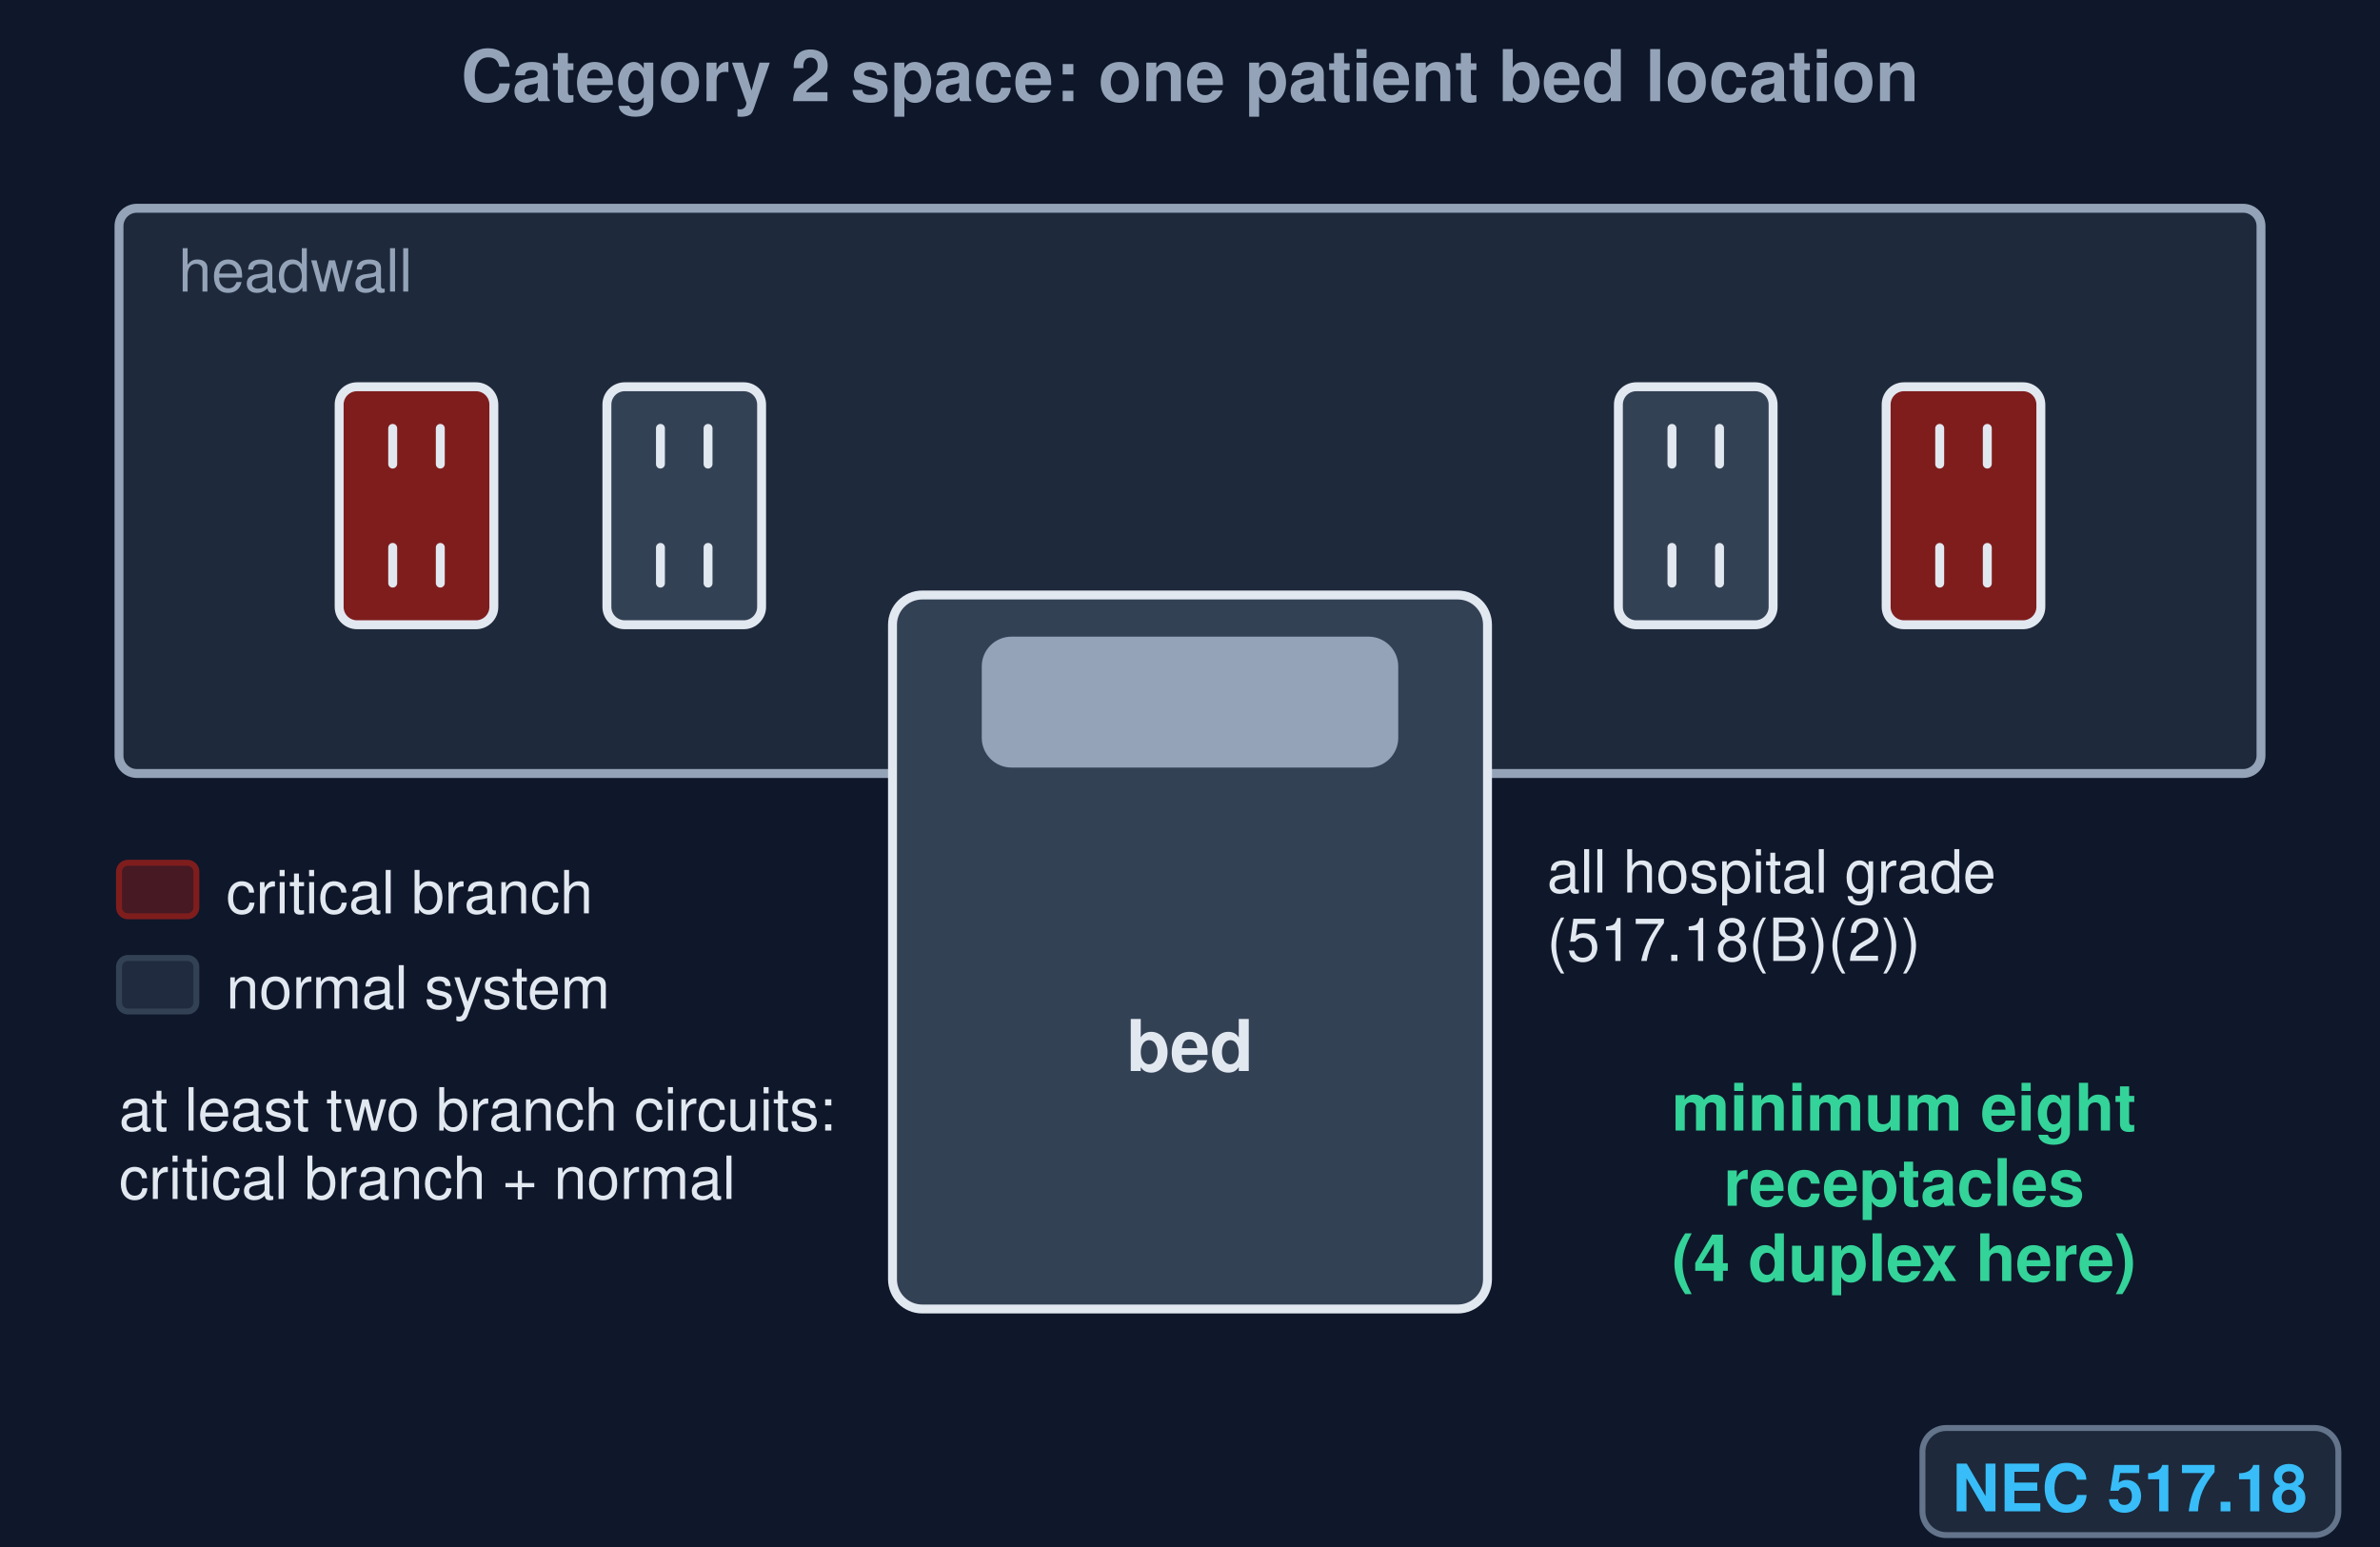
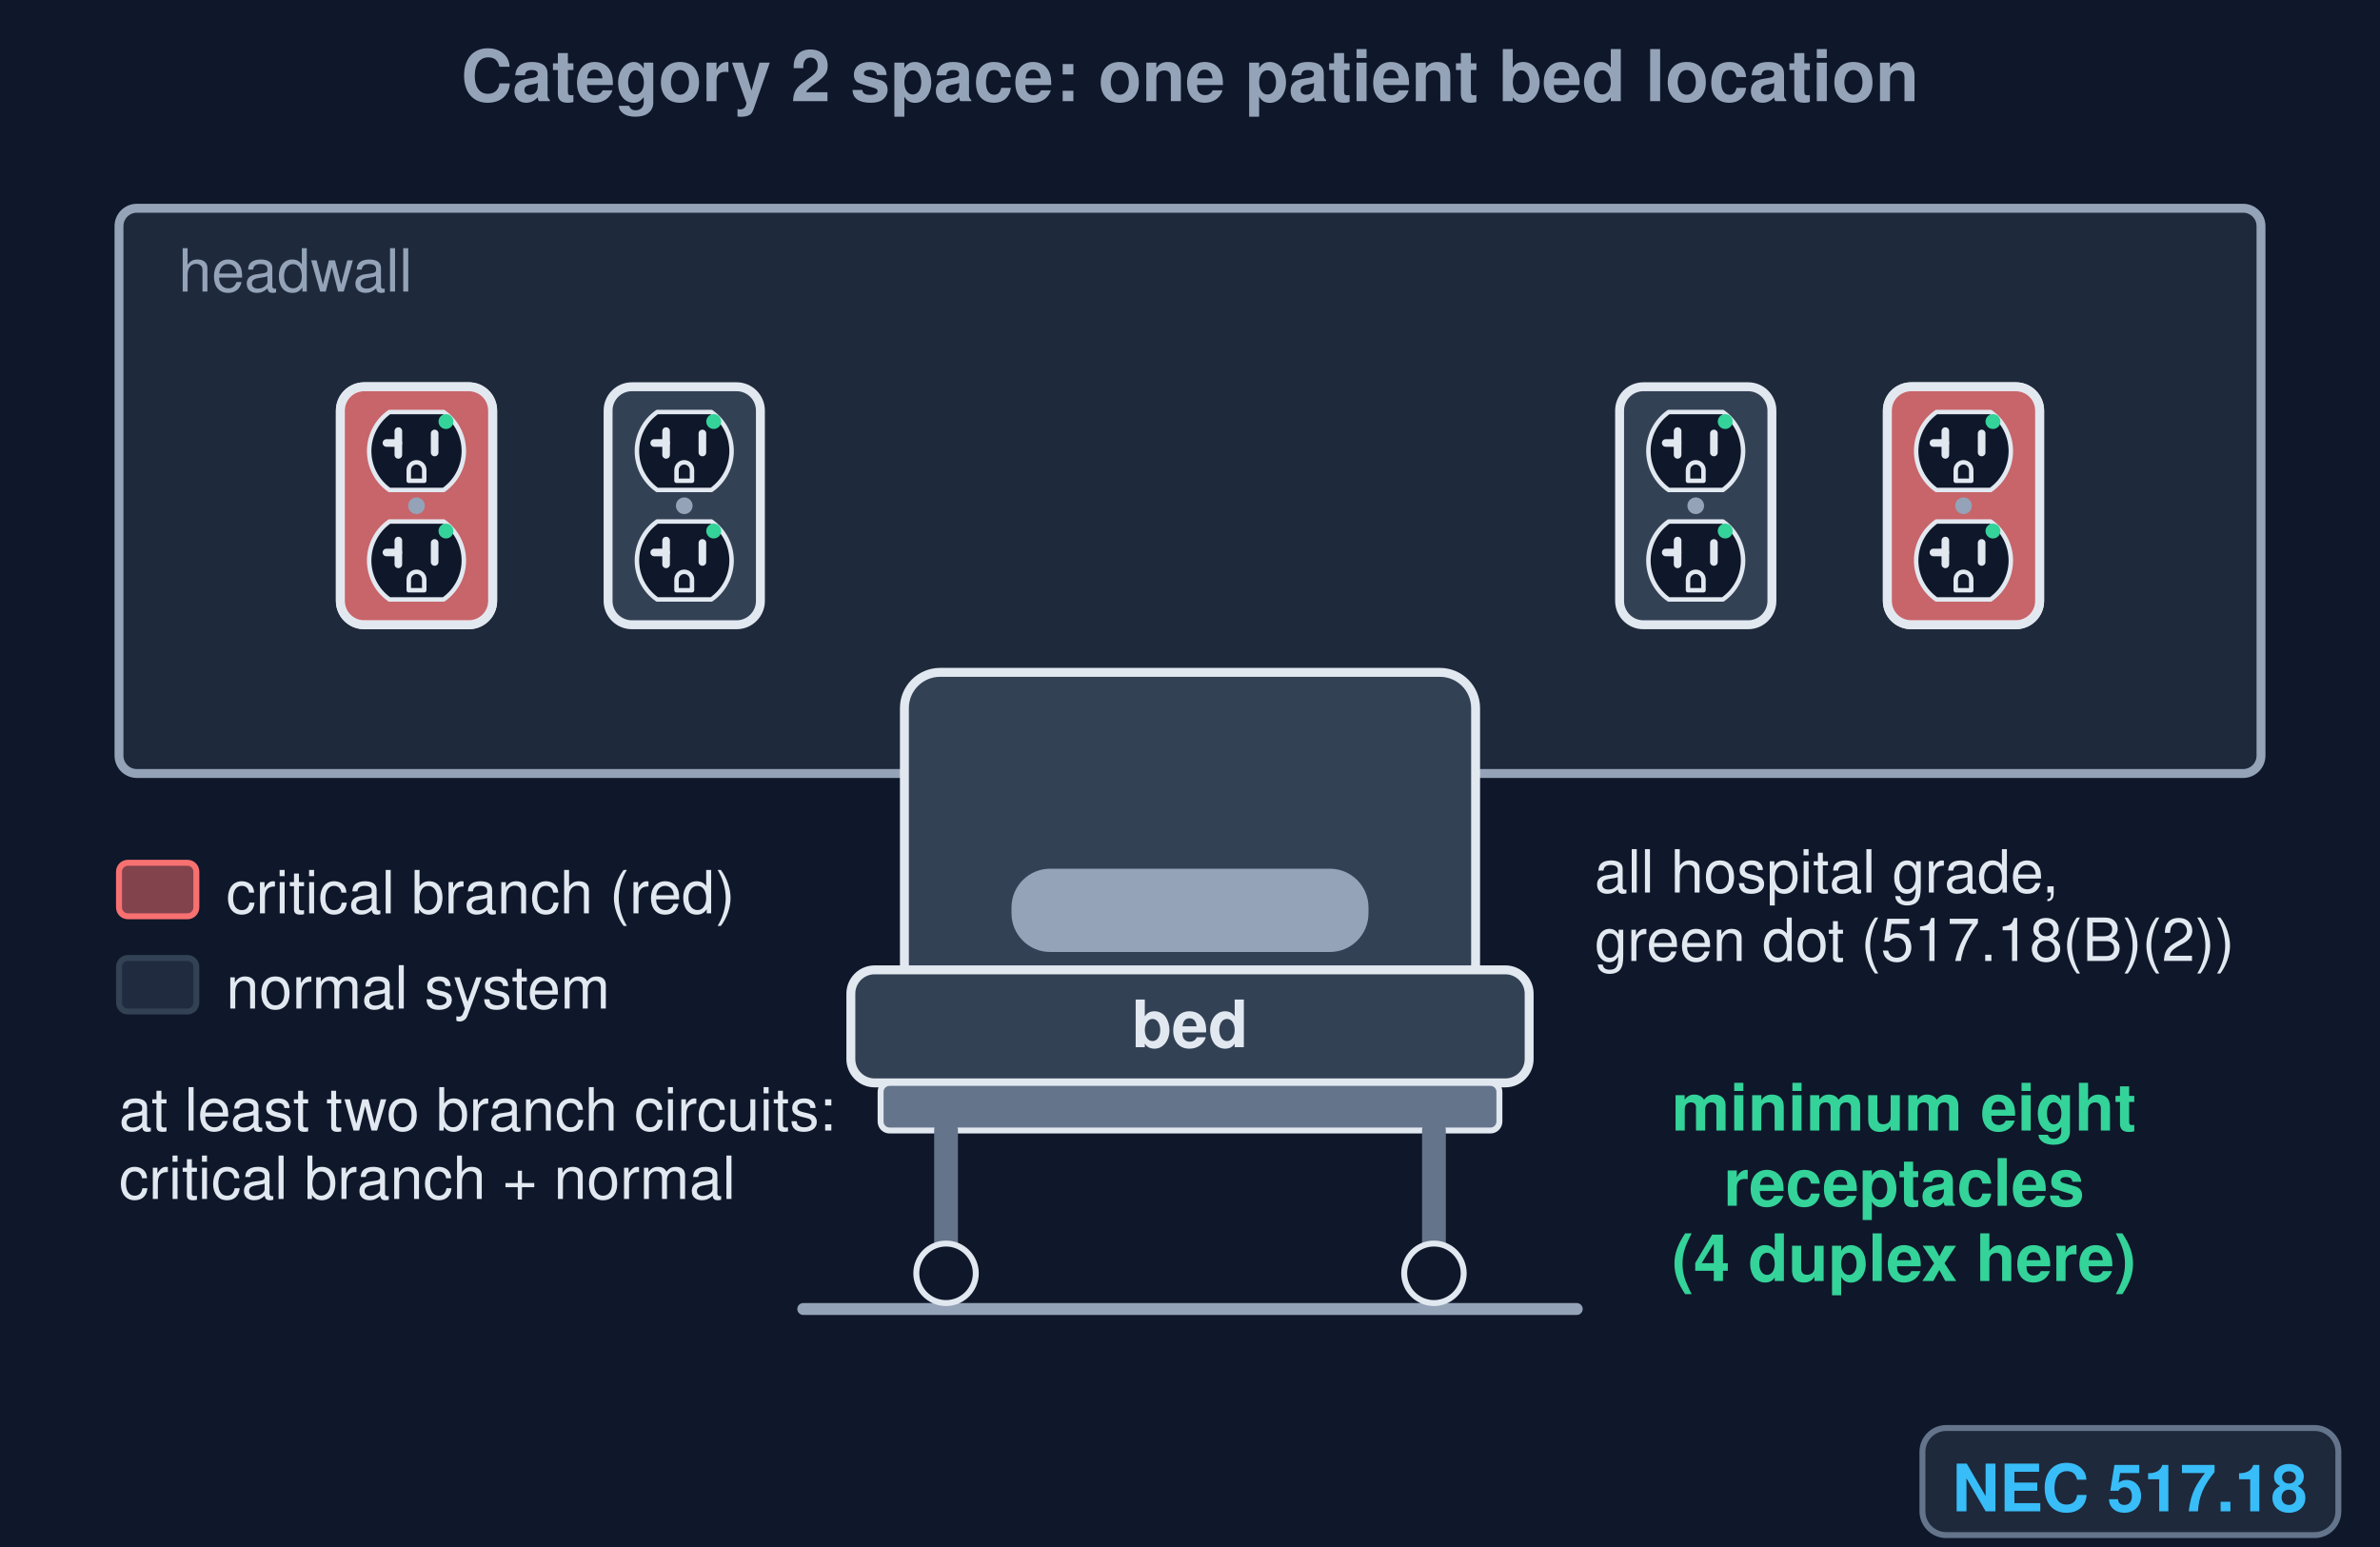
<svg xmlns="http://www.w3.org/2000/svg" width="800" height="520" viewBox="0 0 800 520">
  <rect x="0.0" y="0.0" width="800.0" height="520.0" rx="0" fill="#0f172a" fill-opacity="1.0" stroke="none" stroke-width="2" />
  <text x="400.0" y="34.0" font-family="Helvetica, Arial, sans-serif" font-size="24" font-weight="bold" fill="#94a3b8" text-anchor="middle">Category 2 space: one patient bed location</text>
  <rect x="40.0" y="70.0" width="720.0" height="190.0" rx="6" fill="#1e293b" fill-opacity="1.0" stroke="#94a3b8" stroke-width="3" />
  <text x="60.0" y="98.0" font-family="Helvetica, Arial, sans-serif" font-size="20" fill="#94a3b8" text-anchor="start">headwall</text>
-   <rect x="114.0" y="130.0" width="52.0" height="80.0" rx="6" fill="#7f1d1d" fill-opacity="1.0" stroke="#e2e8f0" stroke-width="3" />
-   <line x1="132.0" y1="144.0" x2="132.0" y2="156.0" stroke="#e2e8f0" stroke-width="3" stroke-linecap="round" stroke-opacity="1.0" />
-   <line x1="148.0" y1="144.0" x2="148.0" y2="156.0" stroke="#e2e8f0" stroke-width="3" stroke-linecap="round" stroke-opacity="1.0" />
-   <line x1="132.0" y1="184.0" x2="132.0" y2="196.0" stroke="#e2e8f0" stroke-width="3" stroke-linecap="round" stroke-opacity="1.0" />
-   <line x1="148.0" y1="184.0" x2="148.0" y2="196.0" stroke="#e2e8f0" stroke-width="3" stroke-linecap="round" stroke-opacity="1.0" />
-   <rect x="204.0" y="130.0" width="52.0" height="80.0" rx="6" fill="#334155" fill-opacity="1.0" stroke="#e2e8f0" stroke-width="3" />
-   <line x1="222.0" y1="144.0" x2="222.0" y2="156.0" stroke="#e2e8f0" stroke-width="3" stroke-linecap="round" stroke-opacity="1.0" />
-   <line x1="238.0" y1="144.0" x2="238.0" y2="156.0" stroke="#e2e8f0" stroke-width="3" stroke-linecap="round" stroke-opacity="1.0" />
-   <line x1="222.0" y1="184.0" x2="222.0" y2="196.0" stroke="#e2e8f0" stroke-width="3" stroke-linecap="round" stroke-opacity="1.0" />
-   <line x1="238.0" y1="184.0" x2="238.0" y2="196.0" stroke="#e2e8f0" stroke-width="3" stroke-linecap="round" stroke-opacity="1.0" />
-   <rect x="544.0" y="130.0" width="52.0" height="80.0" rx="6" fill="#334155" fill-opacity="1.0" stroke="#e2e8f0" stroke-width="3" />
-   <line x1="562.0" y1="144.0" x2="562.0" y2="156.0" stroke="#e2e8f0" stroke-width="3" stroke-linecap="round" stroke-opacity="1.0" />
-   <line x1="578.0" y1="144.0" x2="578.0" y2="156.0" stroke="#e2e8f0" stroke-width="3" stroke-linecap="round" stroke-opacity="1.0" />
-   <line x1="562.0" y1="184.0" x2="562.0" y2="196.0" stroke="#e2e8f0" stroke-width="3" stroke-linecap="round" stroke-opacity="1.0" />
-   <line x1="578.0" y1="184.0" x2="578.0" y2="196.0" stroke="#e2e8f0" stroke-width="3" stroke-linecap="round" stroke-opacity="1.0" />
-   <rect x="634.0" y="130.0" width="52.0" height="80.0" rx="6" fill="#7f1d1d" fill-opacity="1.0" stroke="#e2e8f0" stroke-width="3" />
-   <line x1="652.0" y1="144.0" x2="652.0" y2="156.0" stroke="#e2e8f0" stroke-width="3" stroke-linecap="round" stroke-opacity="1.0" />
-   <line x1="668.0" y1="144.0" x2="668.0" y2="156.0" stroke="#e2e8f0" stroke-width="3" stroke-linecap="round" stroke-opacity="1.0" />
-   <line x1="652.0" y1="184.0" x2="652.0" y2="196.0" stroke="#e2e8f0" stroke-width="3" stroke-linecap="round" stroke-opacity="1.0" />
-   <line x1="668.0" y1="184.0" x2="668.0" y2="196.0" stroke="#e2e8f0" stroke-width="3" stroke-linecap="round" stroke-opacity="1.0" />
-   <rect x="300.0" y="200.0" width="200.0" height="240.0" rx="10" fill="#334155" fill-opacity="1.0" stroke="#e2e8f0" stroke-width="3" />
-   <rect x="330.0" y="214.0" width="140.0" height="44.0" rx="10" fill="#94a3b8" fill-opacity="1.0" stroke="none" stroke-width="2" />
-   <text x="400.0" y="360.0" font-family="Helvetica, Arial, sans-serif" font-size="24" font-weight="bold" fill="#e2e8f0" text-anchor="middle">bed</text>
-   <rect x="40.0" y="290.0" width="26.0" height="18.0" rx="3" fill="#7f1d1d" fill-opacity="0.5" stroke="#7f1d1d" stroke-width="2" />
-   <text x="76.0" y="307.0" font-family="Helvetica, Arial, sans-serif" font-size="20" fill="#e2e8f0" text-anchor="start">critical branch</text>
+   <rect x="114.4" y="130.0" width="51.2" height="80.0" rx="8.0" fill="#334155" fill-opacity="1.0" stroke="#e2e8f0" stroke-width="3" />
+   <rect x="114.4" y="130.0" width="51.2" height="80.0" rx="8.0" fill="#f87171" fill-opacity="0.75" stroke="#e2e8f0" stroke-width="3" />
+   <path d="M 130.9 138.5 L 149.1 138.5 A 16.0 16.0 0 0 1 149.1 164.7 L 130.9 164.7 A 16.0 16.0 0 0 1 130.9 138.5 Z" fill="#0f172a" stroke="#e2e8f0" stroke-width="1.5" stroke-linecap="round" stroke-linejoin="round" />
+   <line x1="133.9" y1="144.9" x2="133.9" y2="152.9" stroke="#e2e8f0" stroke-width="2.56" stroke-linecap="round" stroke-opacity="1.0" />
+   <line x1="146.1" y1="145.7" x2="146.1" y2="152.1" stroke="#e2e8f0" stroke-width="2.56" stroke-linecap="round" stroke-opacity="1.0" />
+   <line x1="133.9" y1="148.9" x2="129.9" y2="148.9" stroke="#e2e8f0" stroke-width="2.56" stroke-linecap="round" stroke-opacity="1.0" />
+   <path d="M 137.4 161.6 V 158.0 A 2.6 2.6 0 0 1 142.6 158.0 V 161.6 Z" fill="none" stroke="#e2e8f0" stroke-width="1.5" stroke-linecap="round" stroke-linejoin="round" />
+   <circle cx="149.9" cy="141.7" r="2.5" fill="#34d399" stroke="none" stroke-width="2" />
+   <path d="M 130.9 175.3 L 149.1 175.3 A 16.0 16.0 0 0 1 149.1 201.5 L 130.9 201.5 A 16.0 16.0 0 0 1 130.9 175.3 Z" fill="#0f172a" stroke="#e2e8f0" stroke-width="1.5" stroke-linecap="round" stroke-linejoin="round" />
+   <line x1="133.9" y1="181.7" x2="133.9" y2="189.7" stroke="#e2e8f0" stroke-width="2.56" stroke-linecap="round" stroke-opacity="1.0" />
+   <line x1="146.1" y1="182.5" x2="146.1" y2="188.9" stroke="#e2e8f0" stroke-width="2.56" stroke-linecap="round" stroke-opacity="1.0" />
+   <line x1="133.9" y1="185.7" x2="129.9" y2="185.7" stroke="#e2e8f0" stroke-width="2.56" stroke-linecap="round" stroke-opacity="1.0" />
+   <path d="M 137.4 198.4 V 194.8 A 2.6 2.6 0 0 1 142.6 194.8 V 198.4 Z" fill="none" stroke="#e2e8f0" stroke-width="1.5" stroke-linecap="round" stroke-linejoin="round" />
+   <circle cx="149.9" cy="178.5" r="2.5" fill="#34d399" stroke="none" stroke-width="2" />
+   <circle cx="140.0" cy="170.0" r="2.8" fill="#94a3b8" stroke="none" stroke-width="2" />
+   <rect x="204.4" y="130.0" width="51.2" height="80.0" rx="8.0" fill="#334155" fill-opacity="1.0" stroke="#e2e8f0" stroke-width="3" />
+   <path d="M 220.9 138.5 L 239.1 138.5 A 16.0 16.0 0 0 1 239.1 164.7 L 220.9 164.7 A 16.0 16.0 0 0 1 220.9 138.5 Z" fill="#0f172a" stroke="#e2e8f0" stroke-width="1.5" stroke-linecap="round" stroke-linejoin="round" />
+   <line x1="223.9" y1="144.9" x2="223.9" y2="152.9" stroke="#e2e8f0" stroke-width="2.56" stroke-linecap="round" stroke-opacity="1.0" />
+   <line x1="236.1" y1="145.7" x2="236.1" y2="152.1" stroke="#e2e8f0" stroke-width="2.56" stroke-linecap="round" stroke-opacity="1.0" />
+   <line x1="223.9" y1="148.9" x2="219.9" y2="148.9" stroke="#e2e8f0" stroke-width="2.56" stroke-linecap="round" stroke-opacity="1.0" />
+   <path d="M 227.4 161.6 V 158.0 A 2.6 2.6 0 0 1 232.6 158.0 V 161.6 Z" fill="none" stroke="#e2e8f0" stroke-width="1.5" stroke-linecap="round" stroke-linejoin="round" />
+   <circle cx="239.9" cy="141.7" r="2.5" fill="#34d399" stroke="none" stroke-width="2" />
+   <path d="M 220.9 175.3 L 239.1 175.3 A 16.0 16.0 0 0 1 239.1 201.5 L 220.9 201.5 A 16.0 16.0 0 0 1 220.9 175.3 Z" fill="#0f172a" stroke="#e2e8f0" stroke-width="1.5" stroke-linecap="round" stroke-linejoin="round" />
+   <line x1="223.9" y1="181.7" x2="223.9" y2="189.7" stroke="#e2e8f0" stroke-width="2.56" stroke-linecap="round" stroke-opacity="1.0" />
+   <line x1="236.1" y1="182.5" x2="236.1" y2="188.9" stroke="#e2e8f0" stroke-width="2.56" stroke-linecap="round" stroke-opacity="1.0" />
+   <line x1="223.9" y1="185.7" x2="219.9" y2="185.7" stroke="#e2e8f0" stroke-width="2.56" stroke-linecap="round" stroke-opacity="1.0" />
+   <path d="M 227.4 198.4 V 194.8 A 2.6 2.6 0 0 1 232.6 194.8 V 198.4 Z" fill="none" stroke="#e2e8f0" stroke-width="1.5" stroke-linecap="round" stroke-linejoin="round" />
+   <circle cx="239.9" cy="178.5" r="2.5" fill="#34d399" stroke="none" stroke-width="2" />
+   <circle cx="230.0" cy="170.0" r="2.8" fill="#94a3b8" stroke="none" stroke-width="2" />
+   <rect x="544.4" y="130.0" width="51.2" height="80.0" rx="8.0" fill="#334155" fill-opacity="1.0" stroke="#e2e8f0" stroke-width="3" />
+   <path d="M 560.9 138.5 L 579.1 138.5 A 16.0 16.0 0 0 1 579.1 164.7 L 560.9 164.7 A 16.0 16.0 0 0 1 560.9 138.5 Z" fill="#0f172a" stroke="#e2e8f0" stroke-width="1.5" stroke-linecap="round" stroke-linejoin="round" />
+   <line x1="563.9" y1="144.9" x2="563.9" y2="152.9" stroke="#e2e8f0" stroke-width="2.56" stroke-linecap="round" stroke-opacity="1.0" />
+   <line x1="576.1" y1="145.7" x2="576.1" y2="152.1" stroke="#e2e8f0" stroke-width="2.56" stroke-linecap="round" stroke-opacity="1.0" />
+   <line x1="563.9" y1="148.9" x2="559.9" y2="148.9" stroke="#e2e8f0" stroke-width="2.56" stroke-linecap="round" stroke-opacity="1.0" />
+   <path d="M 567.4 161.6 V 158.0 A 2.6 2.6 0 0 1 572.6 158.0 V 161.6 Z" fill="none" stroke="#e2e8f0" stroke-width="1.5" stroke-linecap="round" stroke-linejoin="round" />
+   <circle cx="579.9" cy="141.7" r="2.5" fill="#34d399" stroke="none" stroke-width="2" />
+   <path d="M 560.9 175.3 L 579.1 175.3 A 16.0 16.0 0 0 1 579.1 201.5 L 560.9 201.5 A 16.0 16.0 0 0 1 560.9 175.3 Z" fill="#0f172a" stroke="#e2e8f0" stroke-width="1.5" stroke-linecap="round" stroke-linejoin="round" />
+   <line x1="563.9" y1="181.7" x2="563.9" y2="189.7" stroke="#e2e8f0" stroke-width="2.56" stroke-linecap="round" stroke-opacity="1.0" />
+   <line x1="576.1" y1="182.5" x2="576.1" y2="188.9" stroke="#e2e8f0" stroke-width="2.56" stroke-linecap="round" stroke-opacity="1.0" />
+   <line x1="563.9" y1="185.7" x2="559.9" y2="185.7" stroke="#e2e8f0" stroke-width="2.56" stroke-linecap="round" stroke-opacity="1.0" />
+   <path d="M 567.4 198.4 V 194.8 A 2.6 2.6 0 0 1 572.6 194.8 V 198.4 Z" fill="none" stroke="#e2e8f0" stroke-width="1.5" stroke-linecap="round" stroke-linejoin="round" />
+   <circle cx="579.9" cy="178.5" r="2.5" fill="#34d399" stroke="none" stroke-width="2" />
+   <circle cx="570.0" cy="170.0" r="2.8" fill="#94a3b8" stroke="none" stroke-width="2" />
+   <rect x="634.4" y="130.0" width="51.2" height="80.0" rx="8.0" fill="#334155" fill-opacity="1.0" stroke="#e2e8f0" stroke-width="3" />
+   <rect x="634.4" y="130.0" width="51.2" height="80.0" rx="8.0" fill="#f87171" fill-opacity="0.75" stroke="#e2e8f0" stroke-width="3" />
+   <path d="M 650.9 138.5 L 669.1 138.5 A 16.0 16.0 0 0 1 669.1 164.7 L 650.9 164.7 A 16.0 16.0 0 0 1 650.9 138.5 Z" fill="#0f172a" stroke="#e2e8f0" stroke-width="1.5" stroke-linecap="round" stroke-linejoin="round" />
+   <line x1="653.9" y1="144.9" x2="653.9" y2="152.9" stroke="#e2e8f0" stroke-width="2.56" stroke-linecap="round" stroke-opacity="1.0" />
+   <line x1="666.1" y1="145.7" x2="666.1" y2="152.1" stroke="#e2e8f0" stroke-width="2.56" stroke-linecap="round" stroke-opacity="1.0" />
+   <line x1="653.9" y1="148.9" x2="649.9" y2="148.9" stroke="#e2e8f0" stroke-width="2.56" stroke-linecap="round" stroke-opacity="1.0" />
+   <path d="M 657.4 161.6 V 158.0 A 2.6 2.6 0 0 1 662.6 158.0 V 161.6 Z" fill="none" stroke="#e2e8f0" stroke-width="1.5" stroke-linecap="round" stroke-linejoin="round" />
+   <circle cx="669.9" cy="141.7" r="2.5" fill="#34d399" stroke="none" stroke-width="2" />
+   <path d="M 650.9 175.3 L 669.1 175.3 A 16.0 16.0 0 0 1 669.1 201.5 L 650.9 201.5 A 16.0 16.0 0 0 1 650.9 175.3 Z" fill="#0f172a" stroke="#e2e8f0" stroke-width="1.5" stroke-linecap="round" stroke-linejoin="round" />
+   <line x1="653.9" y1="181.7" x2="653.9" y2="189.7" stroke="#e2e8f0" stroke-width="2.56" stroke-linecap="round" stroke-opacity="1.0" />
+   <line x1="666.1" y1="182.5" x2="666.1" y2="188.9" stroke="#e2e8f0" stroke-width="2.56" stroke-linecap="round" stroke-opacity="1.0" />
+   <line x1="653.9" y1="185.7" x2="649.9" y2="185.7" stroke="#e2e8f0" stroke-width="2.56" stroke-linecap="round" stroke-opacity="1.0" />
+   <path d="M 657.4 198.4 V 194.8 A 2.6 2.6 0 0 1 662.6 194.8 V 198.4 Z" fill="none" stroke="#e2e8f0" stroke-width="1.5" stroke-linecap="round" stroke-linejoin="round" />
+   <circle cx="669.9" cy="178.5" r="2.5" fill="#34d399" stroke="none" stroke-width="2" />
+   <circle cx="660.0" cy="170.0" r="2.8" fill="#94a3b8" stroke="none" stroke-width="2" />
+   <line x1="270.0" y1="440.0" x2="530.0" y2="440.0" stroke="#94a3b8" stroke-width="4" stroke-linecap="round" stroke-opacity="1.0" />
+   <rect x="304.0" y="226.0" width="192.0" height="110.0" rx="12" fill="#334155" fill-opacity="1.0" stroke="#e2e8f0" stroke-width="3" />
+   <rect x="340.0" y="292.0" width="120.0" height="28.0" rx="13" fill="#94a3b8" fill-opacity="1.0" stroke="none" stroke-width="2" />
+   <rect x="286.0" y="326.0" width="228.0" height="38.0" rx="8" fill="#334155" fill-opacity="1.0" stroke="#e2e8f0" stroke-width="3" />
+   <text x="400.0" y="352.0" font-family="Helvetica, Arial, sans-serif" font-size="22" font-weight="bold" fill="#e2e8f0" text-anchor="middle">bed</text>
+   <rect x="296.0" y="364.0" width="208.0" height="16.0" rx="3" fill="#64748b" fill-opacity="1.0" stroke="#e2e8f0" stroke-width="2" />
+   <line x1="318.0" y1="380.0" x2="318.0" y2="418.0" stroke="#64748b" stroke-width="8" stroke-linecap="round" stroke-opacity="1.0" />
+   <circle cx="318.0" cy="428.0" r="10" fill="#0f172a" stroke="#e2e8f0" stroke-width="2" />
+   <line x1="482.0" y1="380.0" x2="482.0" y2="418.0" stroke="#64748b" stroke-width="8" stroke-linecap="round" stroke-opacity="1.0" />
+   <circle cx="482.0" cy="428.0" r="10" fill="#0f172a" stroke="#e2e8f0" stroke-width="2" />
+   <rect x="40.0" y="290.0" width="26.0" height="18.0" rx="3" fill="#f87171" fill-opacity="0.5" stroke="#f87171" stroke-width="2" />
+   <text x="76.0" y="307.0" font-family="Helvetica, Arial, sans-serif" font-size="20" fill="#e2e8f0" text-anchor="start">critical branch (red)</text>
  <rect x="40.0" y="322.0" width="26.0" height="18.0" rx="3" fill="#334155" fill-opacity="0.5" stroke="#334155" stroke-width="2" />
  <text x="76.0" y="339.0" font-family="Helvetica, Arial, sans-serif" font-size="20" fill="#e2e8f0" text-anchor="start">normal system</text>
  <text x="40.0" y="380.0" font-family="Helvetica, Arial, sans-serif" font-size="20" fill="#e2e8f0" text-anchor="start">at least two branch circuits:</text>
  <text x="40.0" y="403.0" font-family="Helvetica, Arial, sans-serif" font-size="20" fill="#e2e8f0" text-anchor="start">critical branch + normal</text>
-   <text x="520.0" y="300.0" font-family="Helvetica, Arial, sans-serif" font-size="20" fill="#e2e8f0" text-anchor="start">all hospital grade</text>
-   <text x="520.0" y="323.0" font-family="Helvetica, Arial, sans-serif" font-size="20" fill="#e2e8f0" text-anchor="start">(517.18(B)(2))</text>
+   <text x="536.0" y="300.0" font-family="Helvetica, Arial, sans-serif" font-size="20" fill="#e2e8f0" text-anchor="start">all hospital grade,</text>
+   <text x="536.0" y="323.0" font-family="Helvetica, Arial, sans-serif" font-size="20" fill="#e2e8f0" text-anchor="start">green dot (517.18(B)(2))</text>
  <text x="640.0" y="380.0" font-family="Helvetica, Arial, sans-serif" font-size="22" font-weight="bold" fill="#34d399" text-anchor="middle">minimum eight</text>
  <text x="640.0" y="405.3" font-family="Helvetica, Arial, sans-serif" font-size="22" font-weight="bold" fill="#34d399" text-anchor="middle">receptacles</text>
  <text x="640.0" y="430.6" font-family="Helvetica, Arial, sans-serif" font-size="22" font-weight="bold" fill="#34d399" text-anchor="middle">(4 duplex here)</text>
  <rect x="646.2" y="480.0" width="139.8" height="36.0" rx="8" fill="#1e293b" fill-opacity="1.0" stroke="#64748b" stroke-width="2" />
  <text x="656.2" y="508.0" font-family="Helvetica, Arial, sans-serif" font-size="22" font-weight="bold" fill="#38bdf8" text-anchor="start">NEC 517.18</text>
</svg>
